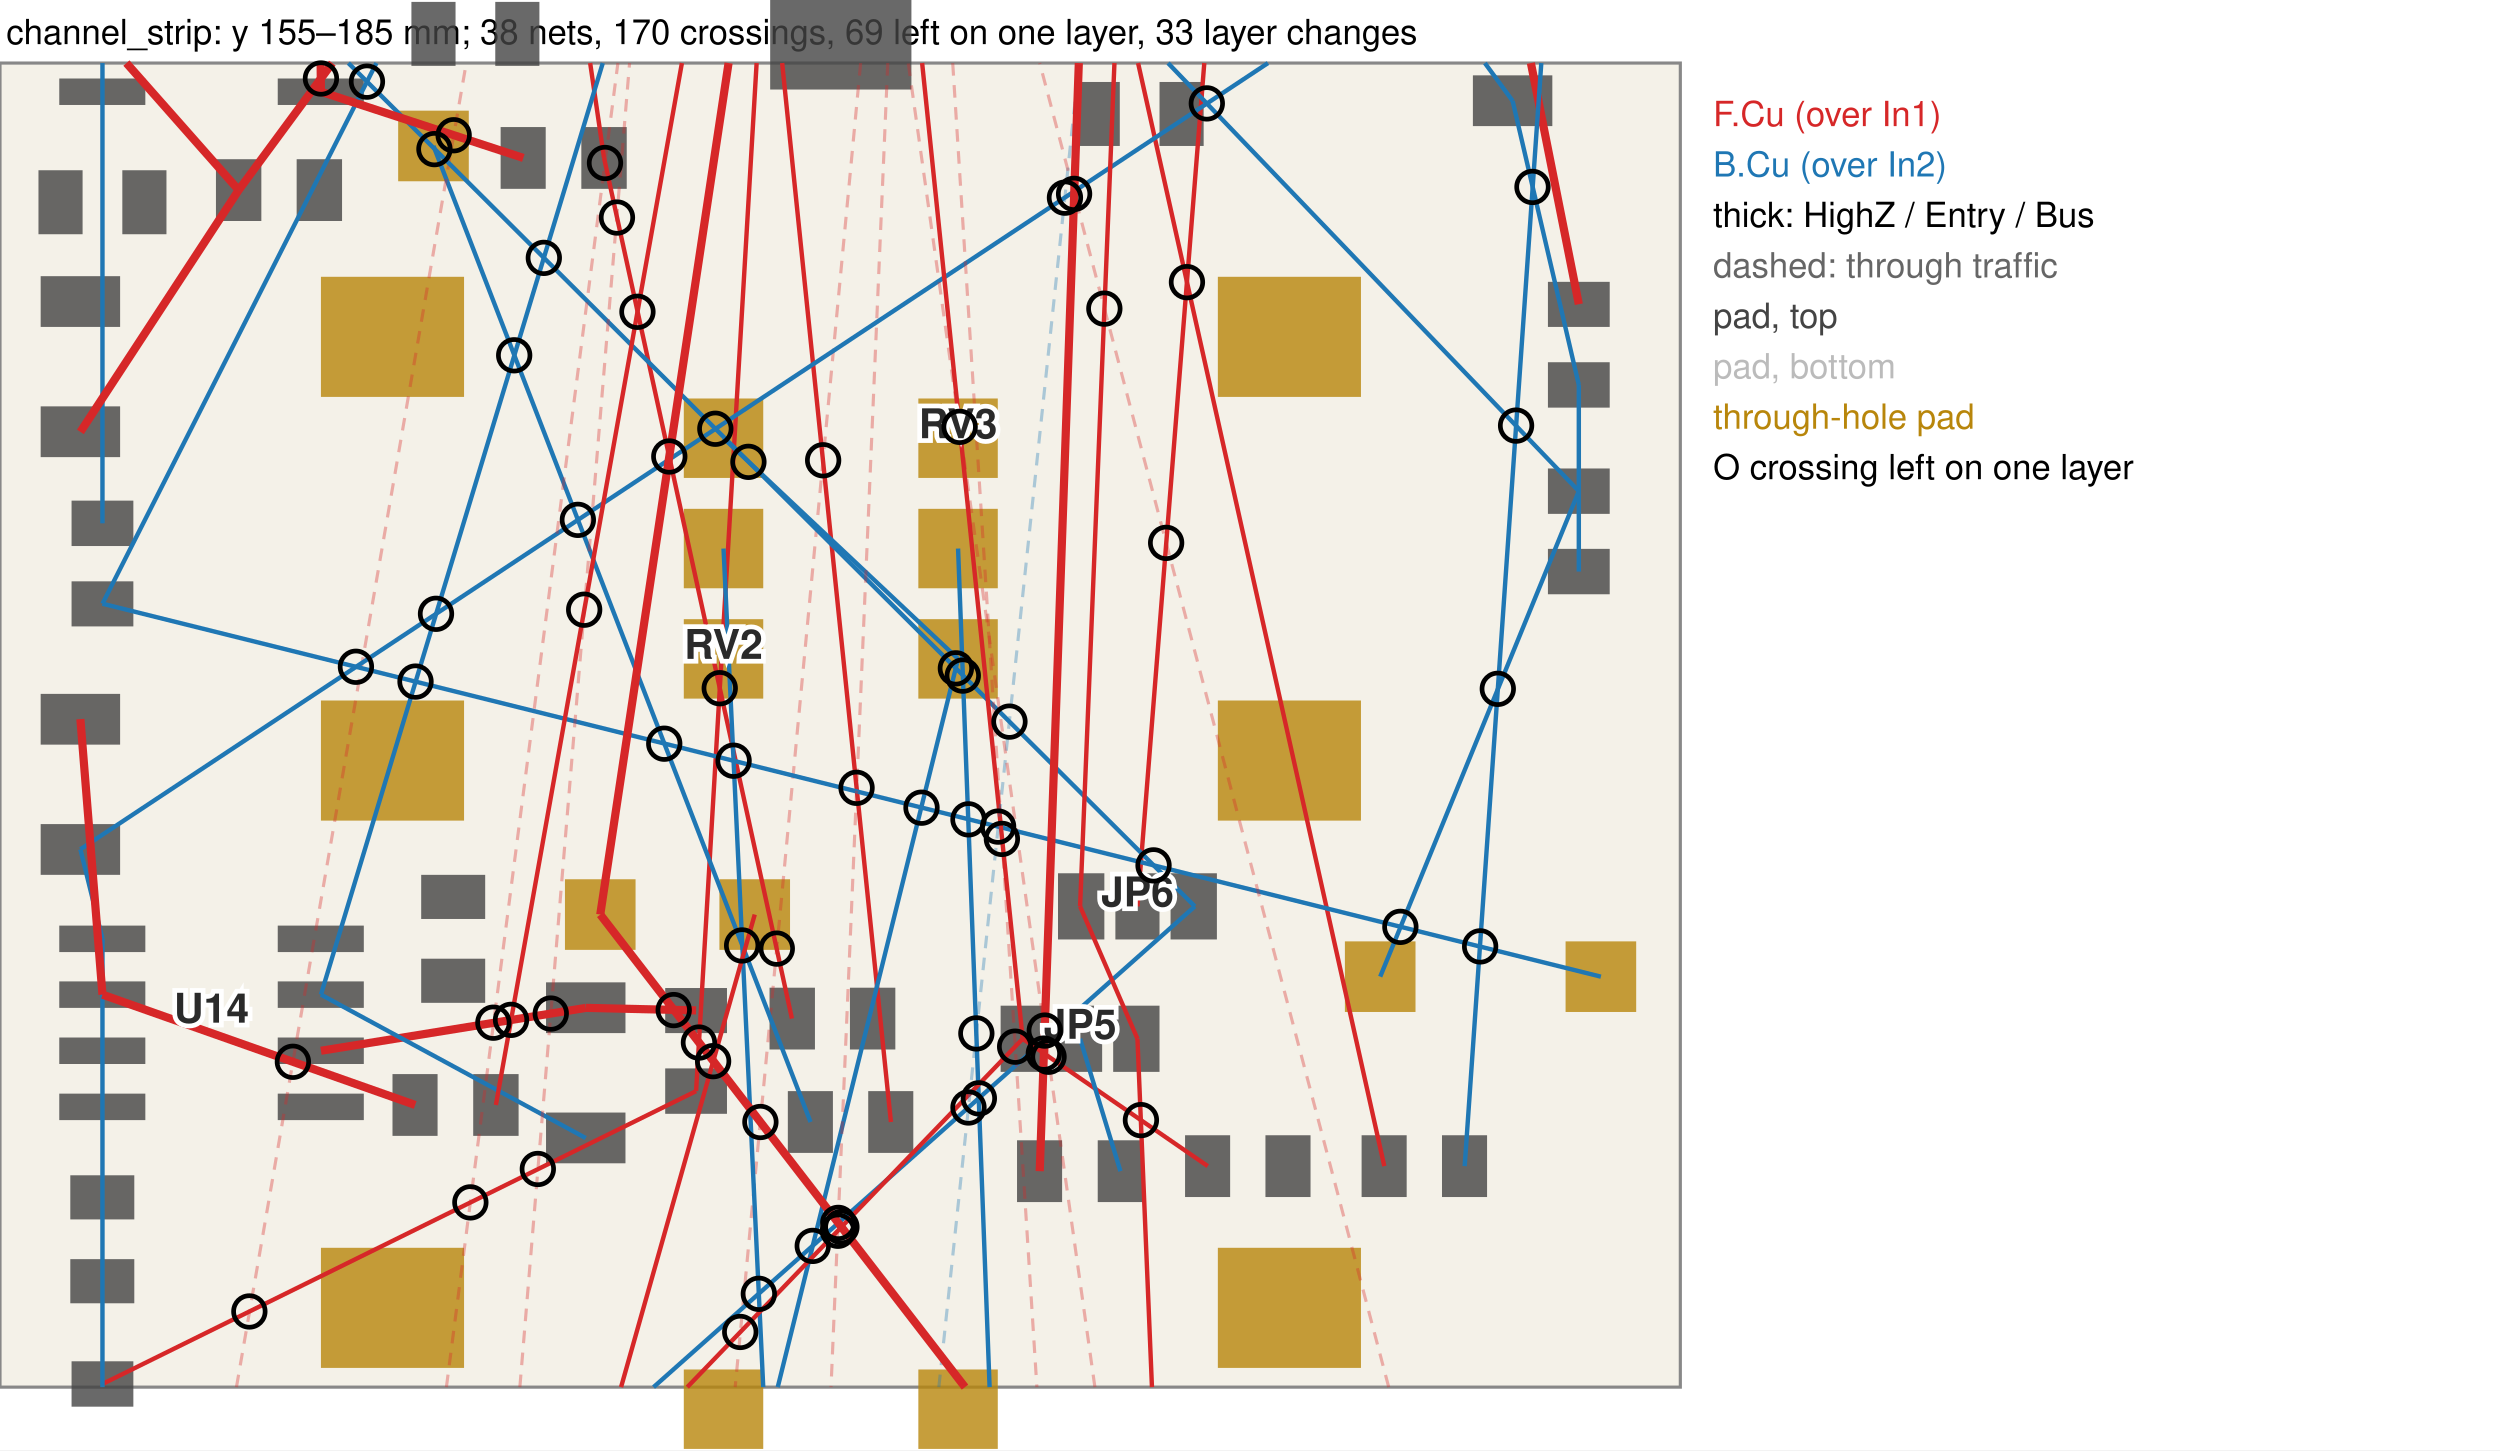
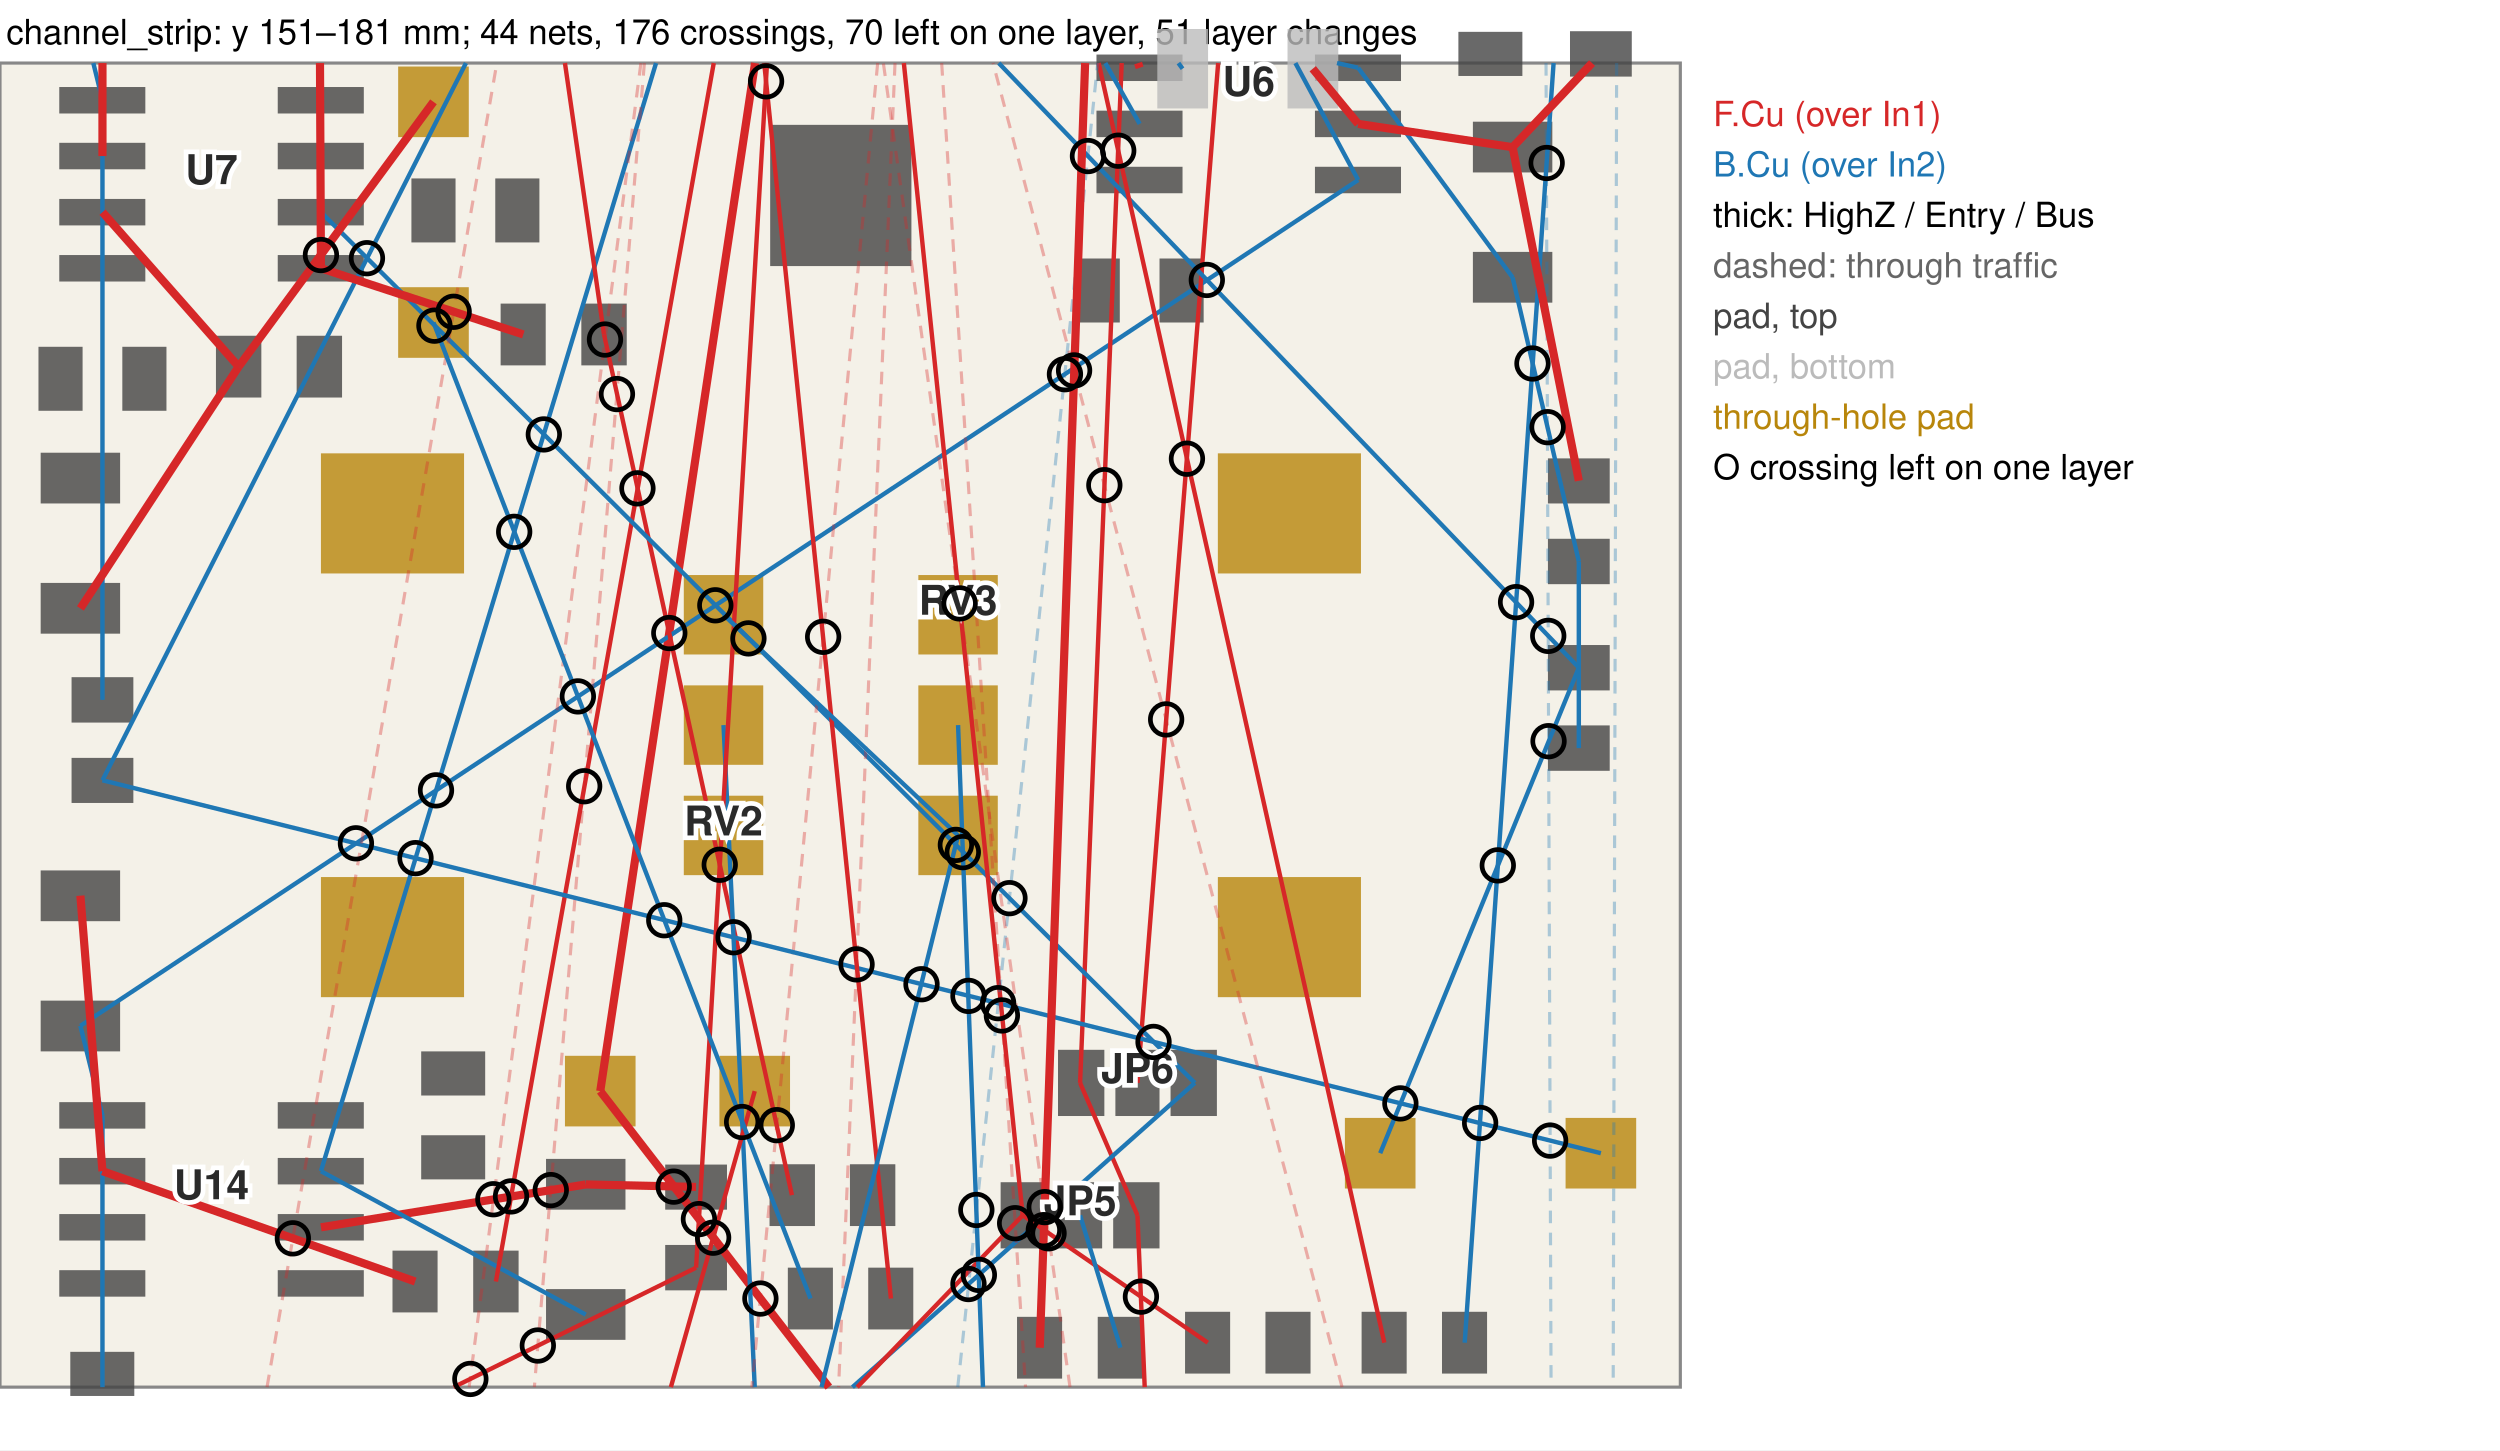
<svg xmlns="http://www.w3.org/2000/svg" width="793" height="460" font-family="Helvetica" font-size="11">
  <rect x="0" y="0" width="793" height="460" fill="white" />
  <rect x="0" y="20" width="533" height="420" fill="#f4f1e8" stroke="#888" />
-   <text x="2" y="14">channel_strip: y 155–185 mm; 38 nets, 170 crossings, 69 left on one layer, 33 layer changes</text>
-   <rect x="211.0" y="338.9" width="19.6" height="14.4" fill="#444" opacity="0.8" />
-   <rect x="211.0" y="313.4" width="19.6" height="14.3" fill="#444" opacity="0.8" />
-   <rect x="275.4" y="346.1" width="14.3" height="19.6" fill="#444" opacity="0.8" />
-   <rect x="249.9" y="346.1" width="14.3" height="19.6" fill="#444" opacity="0.8" />
-   <rect x="386.3" y="395.8" width="45.4" height="38.1" fill="#b8860b" opacity="0.8" />
-   <rect x="291.3" y="434.4" width="25.2" height="25.2" fill="#b8860b" opacity="0.8" />
-   <rect x="244.1" y="313.3" width="14.4" height="19.6" fill="#444" opacity="0.8" />
-   <rect x="269.6" y="313.3" width="14.4" height="19.6" fill="#444" opacity="0.8" />
-   <rect x="491.0" y="114.9" width="19.6" height="14.4" fill="#444" opacity="0.8" />
-   <rect x="491.0" y="89.4" width="19.6" height="14.3" fill="#444" opacity="0.8" />
-   <rect x="101.8" y="222.2" width="45.4" height="38.1" fill="#b8860b" opacity="0.8" />
-   <rect x="101.8" y="87.8" width="45.4" height="38.1" fill="#b8860b" opacity="0.8" />
-   <rect x="216.9" y="196.4" width="25.2" height="25.2" fill="#b8860b" opacity="0.8" />
-   <rect x="216.9" y="161.4" width="25.2" height="25.2" fill="#b8860b" opacity="0.8" />
-   <rect x="216.9" y="126.4" width="25.2" height="25.2" fill="#b8860b" opacity="0.8" />
-   <rect x="18.8" y="293.6" width="27.3" height="8.4" fill="#444" opacity="0.8" />
-   <rect x="18.8" y="311.3" width="27.3" height="8.4" fill="#444" opacity="0.8" />
-   <rect x="18.8" y="329.1" width="27.3" height="8.4" fill="#444" opacity="0.8" />
-   <rect x="18.8" y="346.9" width="27.3" height="8.4" fill="#444" opacity="0.8" />
-   <rect x="88.1" y="346.9" width="27.3" height="8.4" fill="#444" opacity="0.8" />
-   <rect x="88.1" y="329.1" width="27.3" height="8.4" fill="#444" opacity="0.8" />
-   <rect x="88.1" y="311.3" width="27.3" height="8.4" fill="#444" opacity="0.8" />
-   <rect x="88.1" y="293.6" width="27.3" height="8.4" fill="#444" opacity="0.8" />
-   <rect x="386.3" y="87.8" width="45.4" height="38.1" fill="#b8860b" opacity="0.8" />
-   <rect x="386.3" y="222.2" width="45.4" height="38.1" fill="#b8860b" opacity="0.8" />
-   <rect x="291.3" y="126.4" width="25.2" height="25.2" fill="#b8860b" opacity="0.8" />
-   <rect x="291.3" y="161.4" width="25.2" height="25.2" fill="#b8860b" opacity="0.8" />
-   <rect x="291.3" y="196.4" width="25.2" height="25.2" fill="#b8860b" opacity="0.8" />
-   <rect x="22.7" y="431.8" width="19.6" height="14.4" fill="#444" opacity="0.8" />
-   <rect x="426.6" y="298.6" width="22.4" height="22.4" fill="#b8860b" opacity="0.8" />
-   <rect x="496.6" y="298.6" width="22.4" height="22.4" fill="#b8860b" opacity="0.8" />
-   <rect x="348.2" y="361.7" width="14.3" height="19.6" fill="#444" opacity="0.8" />
-   <rect x="322.6" y="361.7" width="14.3" height="19.6" fill="#444" opacity="0.8" />
-   <rect x="101.8" y="395.8" width="45.4" height="38.1" fill="#b8860b" opacity="0.8" />
-   <rect x="216.9" y="434.4" width="25.2" height="25.2" fill="#b8860b" opacity="0.8" />
-   <rect x="184.4" y="40.3" width="14.4" height="19.6" fill="#444" opacity="0.8" />
-   <rect x="158.8" y="40.3" width="14.3" height="19.6" fill="#444" opacity="0.8" />
-   <rect x="244.3" y="-16.4" width="44.8" height="44.8" fill="#444" opacity="0.8" />
-   <rect x="317.4" y="319.0" width="14.7" height="21.0" fill="#444" opacity="0.8" />
-   <rect x="335.6" y="319.0" width="14.0" height="21.0" fill="#444" opacity="0.8" />
-   <rect x="353.1" y="319.0" width="14.7" height="21.0" fill="#444" opacity="0.8" />
-   <rect x="18.8" y="24.9" width="27.3" height="8.4" fill="#444" opacity="0.8" />
-   <rect x="88.1" y="24.9" width="27.3" height="8.4" fill="#444" opacity="0.8" />
-   <rect x="173.2" y="352.9" width="25.2" height="16.1" fill="#444" opacity="0.8" />
-   <rect x="173.2" y="311.6" width="25.2" height="16.1" fill="#444" opacity="0.8" />
-   <rect x="12.2" y="54.0" width="14.0" height="20.3" fill="#444" opacity="0.8" />
-   <rect x="38.8" y="54.0" width="14.0" height="20.3" fill="#444" opacity="0.8" />
-   <rect x="341.2" y="26.0" width="14.0" height="20.3" fill="#444" opacity="0.8" />
-   <rect x="367.8" y="26.0" width="14.0" height="20.3" fill="#444" opacity="0.8" />
-   <rect x="133.6" y="304.1" width="20.3" height="14.0" fill="#444" opacity="0.8" />
-   <rect x="133.6" y="277.5" width="20.3" height="14.0" fill="#444" opacity="0.8" />
-   <rect x="467.2" y="23.9" width="25.2" height="16.1" fill="#444" opacity="0.8" />
-   <rect x="491.0" y="174.1" width="19.6" height="14.4" fill="#444" opacity="0.8" />
-   <rect x="491.0" y="148.6" width="19.6" height="14.4" fill="#444" opacity="0.8" />
-   <rect x="12.9" y="261.4" width="25.2" height="16.1" fill="#444" opacity="0.8" />
-   <rect x="12.9" y="220.1" width="25.2" height="16.1" fill="#444" opacity="0.8" />
-   <rect x="375.9" y="360.1" width="14.3" height="19.6" fill="#444" opacity="0.8" />
-   <rect x="401.4" y="360.1" width="14.3" height="19.6" fill="#444" opacity="0.8" />
-   <rect x="150.1" y="340.7" width="14.4" height="19.6" fill="#444" opacity="0.8" />
-   <rect x="124.5" y="340.7" width="14.3" height="19.6" fill="#444" opacity="0.8" />
-   <rect x="431.9" y="360.1" width="14.3" height="19.6" fill="#444" opacity="0.8" />
-   <rect x="457.4" y="360.1" width="14.3" height="19.6" fill="#444" opacity="0.8" />
-   <rect x="68.5" y="50.5" width="14.4" height="19.6" fill="#444" opacity="0.8" />
-   <rect x="94.1" y="50.5" width="14.4" height="19.6" fill="#444" opacity="0.8" />
-   <rect x="130.5" y="0.6" width="14.0" height="20.3" fill="#444" opacity="0.8" />
-   <rect x="157.1" y="0.6" width="14.0" height="20.3" fill="#444" opacity="0.8" />
-   <rect x="22.3" y="399.4" width="20.3" height="14.0" fill="#444" opacity="0.8" />
-   <rect x="22.3" y="372.8" width="20.3" height="14.0" fill="#444" opacity="0.8" />
-   <rect x="12.9" y="128.9" width="25.2" height="16.1" fill="#444" opacity="0.8" />
-   <rect x="12.9" y="87.6" width="25.2" height="16.1" fill="#444" opacity="0.8" />
-   <rect x="22.7" y="184.4" width="19.6" height="14.3" fill="#444" opacity="0.8" />
-   <rect x="22.7" y="158.8" width="19.6" height="14.4" fill="#444" opacity="0.8" />
-   <rect x="335.6" y="277.0" width="14.7" height="21.0" fill="#444" opacity="0.8" />
-   <rect x="353.8" y="277.0" width="14.0" height="21.0" fill="#444" opacity="0.8" />
-   <rect x="371.3" y="277.0" width="14.7" height="21.0" fill="#444" opacity="0.8" />
-   <rect x="126.3" y="35.1" width="22.4" height="22.4" fill="#b8860b" opacity="0.8" />
-   <rect x="228.2" y="278.9" width="22.4" height="22.4" fill="#b8860b" opacity="0.8" />
-   <rect x="179.2" y="278.9" width="22.4" height="22.4" fill="#b8860b" opacity="0.8" />
-   <line x1="273.0" y1="20.0" x2="233.2" y2="440.0" stroke="#d62728" stroke-width="1" opacity="0.35" stroke-dasharray="4 3" />
-   <line x1="32.5" y1="20.0" x2="32.5" y2="166.0" stroke="#1f77b4" stroke-width="1.4" />
-   <line x1="382.0" y1="20.0" x2="360.8" y2="287.5" stroke="#d62728" stroke-width="1.4" />
-   <line x1="361.0" y1="20.0" x2="439.1" y2="369.9" stroke="#d62728" stroke-width="1.4" />
-   <line x1="485.6" y1="20.0" x2="500.8" y2="96.5" stroke="#d62728" stroke-width="2.6" />
-   <line x1="220.8" y1="346.1" x2="32.5" y2="439.0" stroke="#d62728" stroke-width="1.4" />
-   <line x1="220.8" y1="346.1" x2="240.0" y2="20.0" stroke="#d62728" stroke-width="1.4" />
-   <line x1="220.8" y1="320.5" x2="185.8" y2="319.7" stroke="#d62728" stroke-width="2.6" />
-   <line x1="185.8" y1="319.7" x2="101.8" y2="333.3" stroke="#d62728" stroke-width="2.6" />
-   <line x1="282.6" y1="355.9" x2="248.1" y2="20.0" stroke="#d62728" stroke-width="1.4" />
-   <line x1="257.1" y1="355.9" x2="137.5" y2="46.3" stroke="#1f77b4" stroke-width="1.4" />
-   <line x1="251.2" y1="323.1" x2="191.6" y2="50.1" stroke="#d62728" stroke-width="1.4" />
-   <line x1="191.6" y1="50.1" x2="187.2" y2="20.0" stroke="#d62728" stroke-width="1.4" />
-   <line x1="500.8" y1="122.1" x2="500.8" y2="181.3" stroke="#1f77b4" stroke-width="1.4" />
-   <line x1="500.8" y1="122.1" x2="479.8" y2="32.0" stroke="#1f77b4" stroke-width="1.4" />
-   <line x1="479.8" y1="32.0" x2="471.0" y2="20.0" stroke="#1f77b4" stroke-width="1.4" />
-   <line x1="229.5" y1="174.0" x2="242.1" y2="440.0" stroke="#1f77b4" stroke-width="1.4" />
-   <line x1="229.5" y1="139.0" x2="303.9" y2="209.0" stroke="#1f77b4" stroke-width="1.4" />
-   <line x1="303.9" y1="209.0" x2="246.7" y2="440.0" stroke="#1f77b4" stroke-width="1.4" />
-   <line x1="75.0" y1="440.0" x2="147.9" y2="20.0" stroke="#d62728" stroke-width="1" opacity="0.35" stroke-dasharray="4 3" />
-   <line x1="370.5" y1="20.0" x2="500.8" y2="155.8" stroke="#1f77b4" stroke-width="1.4" />
-   <line x1="500.8" y1="155.8" x2="437.8" y2="309.8" stroke="#1f77b4" stroke-width="1.4" />
-   <line x1="119.4" y1="20.0" x2="32.5" y2="191.5" stroke="#1f77b4" stroke-width="1.4" />
-   <line x1="32.5" y1="191.5" x2="507.8" y2="309.8" stroke="#1f77b4" stroke-width="1.4" />
-   <line x1="32.5" y1="297.8" x2="25.5" y2="269.4" stroke="#1f77b4" stroke-width="1.4" />
-   <line x1="32.5" y1="297.8" x2="32.5" y2="440.0" stroke="#1f77b4" stroke-width="1.4" />
-   <line x1="25.5" y1="269.4" x2="402.2" y2="20.0" stroke="#1f77b4" stroke-width="1.4" />
-   <line x1="32.5" y1="315.5" x2="25.5" y2="228.1" stroke="#d62728" stroke-width="2.6" />
-   <line x1="32.5" y1="315.5" x2="131.7" y2="350.5" stroke="#d62728" stroke-width="2.6" />
-   <line x1="101.8" y1="315.5" x2="185.8" y2="361.0" stroke="#1f77b4" stroke-width="1.4" />
-   <line x1="101.8" y1="315.5" x2="191.2" y2="20.0" stroke="#1f77b4" stroke-width="1.4" />
-   <line x1="303.9" y1="174.0" x2="313.9" y2="440.0" stroke="#1f77b4" stroke-width="1.4" />
-   <line x1="207.3" y1="440.0" x2="379.0" y2="287.5" stroke="#1f77b4" stroke-width="1.4" />
-   <line x1="379.0" y1="287.5" x2="110.5" y2="20.0" stroke="#1f77b4" stroke-width="1.4" />
-   <line x1="218.0" y1="440.0" x2="324.4" y2="329.5" stroke="#d62728" stroke-width="1.4" />
-   <line x1="324.4" y1="329.5" x2="383.1" y2="369.9" stroke="#d62728" stroke-width="1.4" />
-   <line x1="324.4" y1="329.5" x2="292.5" y2="20.0" stroke="#d62728" stroke-width="1.4" />
-   <line x1="297.8" y1="440.0" x2="342.3" y2="20.0" stroke="#1f77b4" stroke-width="1" opacity="0.35" stroke-dasharray="4 3" />
-   <line x1="306.1" y1="440.0" x2="190.4" y2="290.1" stroke="#d62728" stroke-width="2.6" />
-   <line x1="190.4" y1="290.1" x2="231.1" y2="20.0" stroke="#d62728" stroke-width="2.6" />
-   <line x1="355.4" y1="371.5" x2="342.6" y2="329.5" stroke="#1f77b4" stroke-width="1.4" />
-   <line x1="329.8" y1="371.5" x2="342.2" y2="20.0" stroke="#d62728" stroke-width="2.6" />
-   <line x1="281.6" y1="20.0" x2="263.6" y2="440.0" stroke="#d62728" stroke-width="1" opacity="0.35" stroke-dasharray="4 3" />
-   <line x1="216.3" y1="20.0" x2="157.3" y2="350.5" stroke="#d62728" stroke-width="1.4" />
-   <line x1="302.2" y1="20.0" x2="328.9" y2="440.0" stroke="#d62728" stroke-width="1" opacity="0.35" stroke-dasharray="4 3" />
-   <line x1="166.0" y1="50.1" x2="101.8" y2="29.1" stroke="#d62728" stroke-width="2.6" />
-   <line x1="101.8" y1="29.1" x2="101.7" y2="20.0" stroke="#d62728" stroke-width="2.6" />
-   <line x1="360.8" y1="329.5" x2="342.6" y2="287.5" stroke="#d62728" stroke-width="1.4" />
-   <line x1="360.8" y1="329.5" x2="365.4" y2="440.0" stroke="#d62728" stroke-width="1.4" />
-   <line x1="342.6" y1="287.5" x2="353.5" y2="20.0" stroke="#d62728" stroke-width="1.4" />
-   <line x1="40.1" y1="20.0" x2="75.7" y2="60.3" stroke="#d62728" stroke-width="2.6" />
-   <line x1="75.7" y1="60.3" x2="25.5" y2="137.0" stroke="#d62728" stroke-width="2.6" />
-   <line x1="75.7" y1="60.3" x2="105.4" y2="20.0" stroke="#d62728" stroke-width="2.6" />
-   <line x1="164.9" y1="440.0" x2="199.7" y2="20.0" stroke="#d62728" stroke-width="1" opacity="0.35" stroke-dasharray="4 3" />
-   <line x1="197.0" y1="440.0" x2="239.4" y2="290.1" stroke="#d62728" stroke-width="1.4" />
-   <line x1="141.6" y1="440.0" x2="196.0" y2="20.0" stroke="#d62728" stroke-width="1" opacity="0.35" stroke-dasharray="4 3" />
-   <line x1="347.3" y1="440.0" x2="288.1" y2="20.0" stroke="#d62728" stroke-width="1" opacity="0.35" stroke-dasharray="4 3" />
-   <line x1="440.5" y1="440.0" x2="329.8" y2="20.0" stroke="#d62728" stroke-width="1" opacity="0.35" stroke-dasharray="4 3" />
-   <line x1="464.6" y1="369.9" x2="488.9" y2="20.0" stroke="#1f77b4" stroke-width="1.4" />
-   <text x="229.5" y="209.0" font-size="13" font-weight="bold" fill="#2a2a2a" text-anchor="middle" stroke="white" stroke-width="3" paint-order="stroke">RV2</text>
-   <text x="67.1" y="324.4" font-size="13" font-weight="bold" fill="#2a2a2a" text-anchor="middle" stroke="white" stroke-width="3" paint-order="stroke">U14</text>
-   <text x="303.9" y="139.0" font-size="13" font-weight="bold" fill="#2a2a2a" text-anchor="middle" stroke="white" stroke-width="3" paint-order="stroke">RV3</text>
-   <text x="342.6" y="329.5" font-size="13" font-weight="bold" fill="#2a2a2a" text-anchor="middle" stroke="white" stroke-width="3" paint-order="stroke">JP5</text>
-   <text x="360.8" y="287.5" font-size="13" font-weight="bold" fill="#2a2a2a" text-anchor="middle" stroke="white" stroke-width="3" paint-order="stroke">JP6</text>
-   <circle cx="261.1" cy="146.0" r="5" fill="none" stroke="black" stroke-width="1.5" />
-   <circle cx="246.4" cy="300.9" r="5" fill="none" stroke="black" stroke-width="1.5" />
-   <circle cx="234.8" cy="422.5" r="5" fill="none" stroke="black" stroke-width="1.5" />
-   <circle cx="241.2" cy="355.9" r="5" fill="none" stroke="black" stroke-width="1.5" />
-   <circle cx="376.5" cy="89.5" r="5" fill="none" stroke="black" stroke-width="1.5" />
-   <circle cx="369.9" cy="172.2" r="5" fill="none" stroke="black" stroke-width="1.5" />
-   <circle cx="79.1" cy="416.0" r="5" fill="none" stroke="black" stroke-width="1.5" />
-   <circle cx="170.6" cy="370.8" r="5" fill="none" stroke="black" stroke-width="1.5" />
-   <circle cx="149.2" cy="381.4" r="5" fill="none" stroke="black" stroke-width="1.5" />
-   <circle cx="228.3" cy="218.3" r="5" fill="none" stroke="black" stroke-width="1.5" />
-   <circle cx="221.7" cy="330.7" r="5" fill="none" stroke="black" stroke-width="1.5" />
-   <circle cx="213.7" cy="320.4" r="5" fill="none" stroke="black" stroke-width="1.5" />
-   <circle cx="162.1" cy="323.5" r="5" fill="none" stroke="black" stroke-width="1.5" />
-   <circle cx="174.7" cy="321.5" r="5" fill="none" stroke="black" stroke-width="1.5" />
-   <circle cx="156.5" cy="324.4" r="5" fill="none" stroke="black" stroke-width="1.5" />
-   <circle cx="271.7" cy="249.9" r="5" fill="none" stroke="black" stroke-width="1.5" />
-   <circle cx="235.4" cy="299.9" r="5" fill="none" stroke="black" stroke-width="1.5" />
-   <circle cx="210.7" cy="235.9" r="5" fill="none" stroke="black" stroke-width="1.5" />
-   <circle cx="183.3" cy="164.9" r="5" fill="none" stroke="black" stroke-width="1.5" />
-   <circle cx="163.1" cy="112.7" r="5" fill="none" stroke="black" stroke-width="1.5" />
-   <circle cx="137.8" cy="47.3" r="5" fill="none" stroke="black" stroke-width="1.5" />
-   <circle cx="212.3" cy="144.8" r="5" fill="none" stroke="black" stroke-width="1.5" />
-   <circle cx="202.2" cy="98.9" r="5" fill="none" stroke="black" stroke-width="1.5" />
-   <circle cx="195.7" cy="69.0" r="5" fill="none" stroke="black" stroke-width="1.5" />
-   <circle cx="191.9" cy="51.7" r="5" fill="none" stroke="black" stroke-width="1.5" />
-   <circle cx="486.1" cy="59.3" r="5" fill="none" stroke="black" stroke-width="1.5" />
-   <circle cx="232.7" cy="241.3" r="5" fill="none" stroke="black" stroke-width="1.5" />
-   <circle cx="240.7" cy="410.4" r="5" fill="none" stroke="black" stroke-width="1.5" />
-   <circle cx="237.4" cy="146.5" r="5" fill="none" stroke="black" stroke-width="1.5" />
-   <circle cx="292.3" cy="256.2" r="5" fill="none" stroke="black" stroke-width="1.5" />
-   <circle cx="257.8" cy="395.2" r="5" fill="none" stroke="black" stroke-width="1.5" />
-   <circle cx="303.2" cy="212.0" r="5" fill="none" stroke="black" stroke-width="1.5" />
-   <circle cx="92.9" cy="336.8" r="5" fill="none" stroke="black" stroke-width="1.5" />
-   <circle cx="143.9" cy="42.9" r="5" fill="none" stroke="black" stroke-width="1.5" />
-   <circle cx="382.8" cy="32.8" r="5" fill="none" stroke="black" stroke-width="1.5" />
-   <circle cx="480.9" cy="135.0" r="5" fill="none" stroke="black" stroke-width="1.5" />
-   <circle cx="444.2" cy="294.0" r="5" fill="none" stroke="black" stroke-width="1.5" />
-   <circle cx="475.1" cy="218.5" r="5" fill="none" stroke="black" stroke-width="1.5" />
-   <circle cx="116.4" cy="25.9" r="5" fill="none" stroke="black" stroke-width="1.5" />
-   <circle cx="112.9" cy="211.5" r="5" fill="none" stroke="black" stroke-width="1.5" />
-   <circle cx="131.8" cy="216.2" r="5" fill="none" stroke="black" stroke-width="1.5" />
-   <circle cx="307.2" cy="259.9" r="5" fill="none" stroke="black" stroke-width="1.5" />
-   <circle cx="365.9" cy="274.5" r="5" fill="none" stroke="black" stroke-width="1.5" />
-   <circle cx="316.6" cy="262.2" r="5" fill="none" stroke="black" stroke-width="1.5" />
-   <circle cx="469.5" cy="300.2" r="5" fill="none" stroke="black" stroke-width="1.5" />
-   <circle cx="138.3" cy="194.7" r="5" fill="none" stroke="black" stroke-width="1.5" />
-   <circle cx="226.9" cy="136.0" r="5" fill="none" stroke="black" stroke-width="1.5" />
-   <circle cx="337.8" cy="62.7" r="5" fill="none" stroke="black" stroke-width="1.5" />
-   <circle cx="172.5" cy="81.8" r="5" fill="none" stroke="black" stroke-width="1.5" />
-   <circle cx="310.5" cy="348.4" r="5" fill="none" stroke="black" stroke-width="1.5" />
-   <circle cx="305.4" cy="214.3" r="5" fill="none" stroke="black" stroke-width="1.5" />
-   <circle cx="309.7" cy="327.8" r="5" fill="none" stroke="black" stroke-width="1.5" />
-   <circle cx="307.2" cy="351.3" r="5" fill="none" stroke="black" stroke-width="1.5" />
-   <circle cx="320.2" cy="228.9" r="5" fill="none" stroke="black" stroke-width="1.5" />
-   <circle cx="266.9" cy="389.2" r="5" fill="none" stroke="black" stroke-width="1.5" />
-   <circle cx="265.8" cy="390.4" r="5" fill="none" stroke="black" stroke-width="1.5" />
-   <circle cx="322.0" cy="332.0" r="5" fill="none" stroke="black" stroke-width="1.5" />
-   <circle cx="331.1" cy="334.2" r="5" fill="none" stroke="black" stroke-width="1.5" />
-   <circle cx="361.9" cy="355.3" r="5" fill="none" stroke="black" stroke-width="1.5" />
-   <circle cx="332.6" cy="335.2" r="5" fill="none" stroke="black" stroke-width="1.5" />
-   <circle cx="317.8" cy="266.1" r="5" fill="none" stroke="black" stroke-width="1.5" />
-   <circle cx="304.4" cy="135.4" r="5" fill="none" stroke="black" stroke-width="1.5" />
-   <circle cx="265.9" cy="387.9" r="5" fill="none" stroke="black" stroke-width="1.5" />
-   <circle cx="226.2" cy="336.6" r="5" fill="none" stroke="black" stroke-width="1.5" />
-   <circle cx="331.4" cy="326.9" r="5" fill="none" stroke="black" stroke-width="1.5" />
-   <circle cx="340.7" cy="61.5" r="5" fill="none" stroke="black" stroke-width="1.5" />
-   <circle cx="185.3" cy="193.4" r="5" fill="none" stroke="black" stroke-width="1.5" />
-   <circle cx="101.8" cy="24.9" r="5" fill="none" stroke="black" stroke-width="1.5" />
-   <circle cx="350.3" cy="97.9" r="5" fill="none" stroke="black" stroke-width="1.5" />
+   <text x="2" y="14">channel_strip: y 151–181 mm; 44 nets, 176 crossings, 70 left on one layer, 51 layer changes</text>
+   <rect x="18.8" y="349.6" width="27.3" height="8.4" fill="#444" opacity="0.8" />
+   <rect x="18.8" y="367.3" width="27.3" height="8.4" fill="#444" opacity="0.8" />
+   <rect x="18.8" y="385.1" width="27.3" height="8.4" fill="#444" opacity="0.8" />
+   <rect x="18.8" y="402.9" width="27.3" height="8.4" fill="#444" opacity="0.8" />
+   <rect x="88.1" y="402.9" width="27.3" height="8.4" fill="#444" opacity="0.8" />
+   <rect x="88.1" y="385.1" width="27.3" height="8.4" fill="#444" opacity="0.8" />
+   <rect x="88.1" y="367.3" width="27.3" height="8.4" fill="#444" opacity="0.8" />
+   <rect x="88.1" y="349.6" width="27.3" height="8.4" fill="#444" opacity="0.8" />
+   <rect x="150.1" y="396.7" width="14.4" height="19.6" fill="#444" opacity="0.8" />
+   <rect x="124.5" y="396.7" width="14.3" height="19.6" fill="#444" opacity="0.8" />
+   <rect x="244.1" y="369.3" width="14.4" height="19.6" fill="#444" opacity="0.8" />
+   <rect x="269.6" y="369.3" width="14.4" height="19.6" fill="#444" opacity="0.8" />
+   <rect x="335.6" y="333.0" width="14.7" height="21.0" fill="#444" opacity="0.8" />
+   <rect x="353.8" y="333.0" width="14.0" height="21.0" fill="#444" opacity="0.8" />
+   <rect x="371.3" y="333.0" width="14.7" height="21.0" fill="#444" opacity="0.8" />
+   <rect x="22.7" y="240.4" width="19.6" height="14.3" fill="#444" opacity="0.8" />
+   <rect x="22.7" y="214.8" width="19.6" height="14.4" fill="#444" opacity="0.8" />
+   <rect x="173.2" y="408.9" width="25.2" height="16.1" fill="#444" opacity="0.8" />
+   <rect x="173.2" y="367.6" width="25.2" height="16.1" fill="#444" opacity="0.8" />
+   <rect x="12.9" y="184.9" width="25.2" height="16.1" fill="#444" opacity="0.8" />
+   <rect x="12.9" y="143.6" width="25.2" height="16.1" fill="#444" opacity="0.8" />
+   <rect x="101.8" y="278.2" width="45.4" height="38.1" fill="#b8860b" opacity="0.8" />
+   <rect x="101.8" y="143.8" width="45.4" height="38.1" fill="#b8860b" opacity="0.8" />
+   <rect x="216.9" y="252.4" width="25.2" height="25.2" fill="#b8860b" opacity="0.8" />
+   <rect x="216.9" y="217.4" width="25.2" height="25.2" fill="#b8860b" opacity="0.8" />
+   <rect x="216.9" y="182.4" width="25.2" height="25.2" fill="#b8860b" opacity="0.8" />
+   <rect x="431.9" y="416.1" width="14.3" height="19.6" fill="#444" opacity="0.8" />
+   <rect x="457.4" y="416.1" width="14.3" height="19.6" fill="#444" opacity="0.8" />
+   <rect x="130.5" y="56.6" width="14.0" height="20.3" fill="#444" opacity="0.8" />
+   <rect x="157.1" y="56.6" width="14.0" height="20.3" fill="#444" opacity="0.8" />
+   <rect x="184.4" y="96.3" width="14.4" height="19.6" fill="#444" opacity="0.8" />
+   <rect x="158.8" y="96.3" width="14.3" height="19.6" fill="#444" opacity="0.8" />
+   <rect x="426.6" y="354.6" width="22.4" height="22.4" fill="#b8860b" opacity="0.8" />
+   <rect x="496.6" y="354.6" width="22.4" height="22.4" fill="#b8860b" opacity="0.8" />
+   <rect x="491.0" y="230.1" width="19.6" height="14.4" fill="#444" opacity="0.8" />
+   <rect x="491.0" y="204.6" width="19.6" height="14.4" fill="#444" opacity="0.8" />
+   <rect x="317.4" y="375.0" width="14.7" height="21.0" fill="#444" opacity="0.8" />
+   <rect x="335.6" y="375.0" width="14.0" height="21.0" fill="#444" opacity="0.8" />
+   <rect x="353.1" y="375.0" width="14.7" height="21.0" fill="#444" opacity="0.8" />
+   <rect x="18.8" y="27.6" width="27.3" height="8.4" fill="#444" opacity="0.8" />
+   <rect x="18.8" y="45.3" width="27.3" height="8.4" fill="#444" opacity="0.8" />
+   <rect x="18.8" y="63.1" width="27.3" height="8.4" fill="#444" opacity="0.8" />
+   <rect x="18.8" y="80.9" width="27.3" height="8.4" fill="#444" opacity="0.8" />
+   <rect x="88.1" y="80.9" width="27.3" height="8.4" fill="#444" opacity="0.8" />
+   <rect x="88.1" y="63.1" width="27.3" height="8.4" fill="#444" opacity="0.8" />
+   <rect x="88.1" y="45.3" width="27.3" height="8.4" fill="#444" opacity="0.8" />
+   <rect x="88.1" y="27.6" width="27.3" height="8.4" fill="#444" opacity="0.8" />
+   <rect x="12.9" y="317.4" width="25.2" height="16.1" fill="#444" opacity="0.8" />
+   <rect x="12.9" y="276.1" width="25.2" height="16.1" fill="#444" opacity="0.8" />
+   <rect x="498.0" y="9.9" width="19.6" height="14.4" fill="#444" opacity="0.8" />
+   <rect x="341.2" y="82.0" width="14.0" height="20.3" fill="#444" opacity="0.8" />
+   <rect x="367.8" y="82.0" width="14.0" height="20.3" fill="#444" opacity="0.8" />
+   <rect x="375.9" y="416.1" width="14.3" height="19.6" fill="#444" opacity="0.8" />
+   <rect x="401.4" y="416.1" width="14.3" height="19.6" fill="#444" opacity="0.8" />
+   <rect x="12.2" y="110.0" width="14.0" height="20.3" fill="#444" opacity="0.8" />
+   <rect x="38.8" y="110.0" width="14.0" height="20.3" fill="#444" opacity="0.8" />
+   <rect x="275.4" y="402.1" width="14.3" height="19.6" fill="#444" opacity="0.8" />
+   <rect x="249.9" y="402.1" width="14.3" height="19.6" fill="#444" opacity="0.8" />
+   <rect x="462.6" y="10.1" width="20.3" height="14.0" fill="#444" opacity="0.8" />
+   <rect x="348.2" y="417.7" width="14.3" height="19.6" fill="#444" opacity="0.8" />
+   <rect x="322.6" y="417.7" width="14.3" height="19.6" fill="#444" opacity="0.8" />
+   <rect x="68.5" y="106.5" width="14.4" height="19.6" fill="#444" opacity="0.8" />
+   <rect x="94.1" y="106.5" width="14.4" height="19.6" fill="#444" opacity="0.8" />
+   <rect x="386.3" y="143.8" width="45.4" height="38.1" fill="#b8860b" opacity="0.8" />
+   <rect x="386.3" y="278.2" width="45.4" height="38.1" fill="#b8860b" opacity="0.8" />
+   <rect x="291.3" y="182.4" width="25.2" height="25.2" fill="#b8860b" opacity="0.8" />
+   <rect x="291.3" y="217.4" width="25.2" height="25.2" fill="#b8860b" opacity="0.8" />
+   <rect x="291.3" y="252.4" width="25.2" height="25.2" fill="#b8860b" opacity="0.8" />
+   <rect x="22.3" y="428.8" width="20.3" height="14.0" fill="#444" opacity="0.8" />
+   <rect x="467.2" y="79.9" width="25.2" height="16.1" fill="#444" opacity="0.8" />
+   <rect x="467.2" y="38.6" width="25.2" height="16.1" fill="#444" opacity="0.8" />
+   <rect x="244.3" y="39.6" width="44.8" height="44.8" fill="#444" opacity="0.8" />
+   <rect x="211.0" y="394.9" width="19.6" height="14.4" fill="#444" opacity="0.8" />
+   <rect x="211.0" y="369.4" width="19.6" height="14.3" fill="#444" opacity="0.8" />
+   <rect x="347.8" y="17.3" width="27.3" height="8.4" fill="#444" opacity="0.8" />
+   <rect x="347.8" y="35.1" width="27.3" height="8.4" fill="#444" opacity="0.8" />
+   <rect x="347.8" y="52.9" width="27.3" height="8.4" fill="#444" opacity="0.8" />
+   <rect x="417.1" y="52.9" width="27.3" height="8.4" fill="#444" opacity="0.8" />
+   <rect x="417.1" y="35.1" width="27.3" height="8.4" fill="#444" opacity="0.8" />
+   <rect x="417.1" y="17.3" width="27.3" height="8.4" fill="#444" opacity="0.8" />
+   <rect x="133.6" y="360.1" width="20.3" height="14.0" fill="#444" opacity="0.8" />
+   <rect x="133.6" y="333.5" width="20.3" height="14.0" fill="#444" opacity="0.8" />
+   <rect x="491.0" y="170.9" width="19.6" height="14.4" fill="#444" opacity="0.8" />
+   <rect x="491.0" y="145.4" width="19.6" height="14.3" fill="#444" opacity="0.8" />
+   <rect x="367.1" y="9.2" width="16.1" height="25.2" fill="#bbb" opacity="0.8" />
+   <rect x="408.4" y="9.2" width="16.1" height="25.2" fill="#bbb" opacity="0.8" />
+   <rect x="228.2" y="334.9" width="22.4" height="22.4" fill="#b8860b" opacity="0.8" />
+   <rect x="179.2" y="334.9" width="22.4" height="22.4" fill="#b8860b" opacity="0.8" />
+   <rect x="126.3" y="91.1" width="22.4" height="22.4" fill="#b8860b" opacity="0.8" />
+   <rect x="126.3" y="21.1" width="22.4" height="22.4" fill="#b8860b" opacity="0.8" />
+   <line x1="262.9" y1="440.0" x2="190.4" y2="346.1" stroke="#d62728" stroke-width="2.6" />
+   <line x1="190.4" y1="346.1" x2="239.5" y2="20.0" stroke="#d62728" stroke-width="2.6" />
+   <line x1="32.5" y1="353.8" x2="25.5" y2="325.4" stroke="#1f77b4" stroke-width="1.4" />
+   <line x1="32.5" y1="353.8" x2="32.5" y2="440.0" stroke="#1f77b4" stroke-width="1.4" />
+   <line x1="25.5" y1="325.4" x2="430.8" y2="57.1" stroke="#1f77b4" stroke-width="1.4" />
+   <line x1="430.8" y1="57.1" x2="410.9" y2="20.0" stroke="#1f77b4" stroke-width="1.4" />
+   <line x1="32.5" y1="371.5" x2="25.5" y2="284.1" stroke="#d62728" stroke-width="2.6" />
+   <line x1="32.5" y1="371.5" x2="131.7" y2="406.5" stroke="#d62728" stroke-width="2.6" />
+   <line x1="101.8" y1="389.3" x2="185.8" y2="375.7" stroke="#d62728" stroke-width="2.6" />
+   <line x1="185.8" y1="375.7" x2="220.8" y2="376.5" stroke="#d62728" stroke-width="2.6" />
+   <line x1="101.8" y1="371.5" x2="185.8" y2="417.0" stroke="#1f77b4" stroke-width="1.4" />
+   <line x1="101.8" y1="371.5" x2="208.1" y2="20.0" stroke="#1f77b4" stroke-width="1.4" />
+   <line x1="490.4" y1="20.0" x2="492.0" y2="440.0" stroke="#1f77b4" stroke-width="1" opacity="0.35" stroke-dasharray="4 3" />
+   <line x1="157.3" y1="406.5" x2="226.4" y2="20.0" stroke="#d62728" stroke-width="1.4" />
+   <line x1="251.2" y1="379.1" x2="191.6" y2="106.1" stroke="#d62728" stroke-width="1.4" />
+   <line x1="191.6" y1="106.1" x2="179.2" y2="20.0" stroke="#d62728" stroke-width="1.4" />
+   <line x1="239.4" y1="440.0" x2="229.5" y2="230.0" stroke="#1f77b4" stroke-width="1.4" />
+   <line x1="342.6" y1="343.5" x2="360.8" y2="385.5" stroke="#d62728" stroke-width="1.4" />
+   <line x1="360.8" y1="385.5" x2="363.1" y2="440.0" stroke="#d62728" stroke-width="1.4" />
+   <line x1="342.6" y1="343.5" x2="355.8" y2="20.0" stroke="#d62728" stroke-width="1.4" />
+   <line x1="360.8" y1="343.5" x2="386.4" y2="20.0" stroke="#d62728" stroke-width="1.4" />
+   <line x1="379.0" y1="343.5" x2="101.8" y2="67.3" stroke="#1f77b4" stroke-width="1.4" />
+   <line x1="101.8" y1="67.3" x2="101.8" y2="49.5" stroke="#1f77b4" stroke-width="1.4" />
+   <line x1="379.0" y1="343.5" x2="270.4" y2="440.0" stroke="#1f77b4" stroke-width="1.4" />
+   <line x1="203.3" y1="20.0" x2="148.8" y2="440.0" stroke="#d62728" stroke-width="1" opacity="0.35" stroke-dasharray="4 3" />
+   <line x1="204.4" y1="20.0" x2="169.5" y2="440.0" stroke="#d62728" stroke-width="1" opacity="0.35" stroke-dasharray="4 3" />
+   <line x1="350.6" y1="20.0" x2="361.5" y2="39.3" stroke="#1f77b4" stroke-width="1.4" />
+   <line x1="278.4" y1="20.0" x2="238.5" y2="440.0" stroke="#d62728" stroke-width="1" opacity="0.35" stroke-dasharray="4 3" />
+   <line x1="32.5" y1="247.5" x2="147.8" y2="20.0" stroke="#1f77b4" stroke-width="1.4" />
+   <line x1="32.5" y1="247.5" x2="507.8" y2="365.8" stroke="#1f77b4" stroke-width="1.4" />
+   <line x1="32.5" y1="222.0" x2="32.5" y2="31.8" stroke="#1f77b4" stroke-width="1.4" />
+   <line x1="32.5" y1="31.8" x2="29.6" y2="20.0" stroke="#1f77b4" stroke-width="1.4" />
+   <line x1="361.0" y1="20.0" x2="361.5" y2="21.5" stroke="#d62728" stroke-width="2.6" />
+   <line x1="283.9" y1="20.0" x2="266.0" y2="440.0" stroke="#d62728" stroke-width="1" opacity="0.35" stroke-dasharray="4 3" />
+   <line x1="298.7" y1="20.0" x2="325.3" y2="440.0" stroke="#d62728" stroke-width="1" opacity="0.35" stroke-dasharray="4 3" />
+   <line x1="243.3" y1="20.0" x2="220.8" y2="402.1" stroke="#d62728" stroke-width="1.4" />
+   <line x1="220.8" y1="402.1" x2="143.9" y2="440.0" stroke="#d62728" stroke-width="1.4" />
+   <line x1="25.5" y1="193.0" x2="75.7" y2="116.3" stroke="#d62728" stroke-width="2.6" />
+   <line x1="75.7" y1="116.3" x2="32.5" y2="67.3" stroke="#d62728" stroke-width="2.6" />
+   <line x1="75.7" y1="116.3" x2="137.5" y2="32.3" stroke="#d62728" stroke-width="2.6" />
+   <line x1="373.8" y1="20.0" x2="375.1" y2="21.8" stroke="#1f77b4" stroke-width="1.4" />
+   <line x1="316.8" y1="20.0" x2="500.8" y2="211.8" stroke="#1f77b4" stroke-width="1.4" />
+   <line x1="500.8" y1="211.8" x2="437.8" y2="365.8" stroke="#1f77b4" stroke-width="1.4" />
+   <line x1="242.4" y1="20.0" x2="282.6" y2="411.9" stroke="#d62728" stroke-width="1.4" />
+   <line x1="229.5" y1="195.0" x2="303.9" y2="265.0" stroke="#1f77b4" stroke-width="1.4" />
+   <line x1="303.9" y1="265.0" x2="260.6" y2="440.0" stroke="#1f77b4" stroke-width="1.4" />
+   <line x1="439.1" y1="425.9" x2="348.5" y2="20.0" stroke="#d62728" stroke-width="1.4" />
+   <line x1="464.6" y1="425.9" x2="492.8" y2="20.0" stroke="#1f77b4" stroke-width="1.4" />
+   <line x1="166.0" y1="106.1" x2="101.8" y2="85.1" stroke="#d62728" stroke-width="2.6" />
+   <line x1="101.8" y1="85.1" x2="101.5" y2="20.0" stroke="#d62728" stroke-width="2.6" />
+   <line x1="500.8" y1="237.3" x2="500.8" y2="178.1" stroke="#1f77b4" stroke-width="1.4" />
+   <line x1="500.8" y1="178.1" x2="479.8" y2="88.0" stroke="#1f77b4" stroke-width="1.4" />
+   <line x1="479.8" y1="88.0" x2="430.8" y2="21.5" stroke="#1f77b4" stroke-width="1.4" />
+   <line x1="430.8" y1="21.5" x2="424.1" y2="20.0" stroke="#1f77b4" stroke-width="1.4" />
+   <line x1="324.4" y1="385.5" x2="383.1" y2="425.9" stroke="#d62728" stroke-width="1.4" />
+   <line x1="324.4" y1="385.5" x2="271.9" y2="440.0" stroke="#d62728" stroke-width="1.4" />
+   <line x1="324.4" y1="385.5" x2="286.7" y2="20.0" stroke="#d62728" stroke-width="1.4" />
+   <line x1="342.6" y1="385.5" x2="355.4" y2="427.5" stroke="#1f77b4" stroke-width="1.4" />
+   <line x1="32.5" y1="49.5" x2="32.5" y2="20.0" stroke="#d62728" stroke-width="2.6" />
+   <line x1="212.8" y1="440.0" x2="239.4" y2="346.1" stroke="#d62728" stroke-width="1.4" />
+   <line x1="505.0" y1="20.0" x2="479.8" y2="46.7" stroke="#d62728" stroke-width="2.6" />
+   <line x1="479.8" y1="46.7" x2="430.8" y2="39.3" stroke="#d62728" stroke-width="2.6" />
+   <line x1="430.8" y1="39.3" x2="416.4" y2="21.8" stroke="#d62728" stroke-width="2.6" />
+   <line x1="479.8" y1="46.7" x2="500.8" y2="152.5" stroke="#d62728" stroke-width="2.6" />
+   <line x1="303.8" y1="440.0" x2="348.2" y2="20.0" stroke="#1f77b4" stroke-width="1" opacity="0.35" stroke-dasharray="4 3" />
+   <line x1="84.7" y1="440.0" x2="157.6" y2="20.0" stroke="#d62728" stroke-width="1" opacity="0.35" stroke-dasharray="4 3" />
+   <line x1="311.8" y1="440.0" x2="303.9" y2="230.0" stroke="#1f77b4" stroke-width="1.4" />
+   <line x1="339.4" y1="440.0" x2="280.2" y2="20.0" stroke="#d62728" stroke-width="1" opacity="0.35" stroke-dasharray="4 3" />
+   <line x1="257.1" y1="411.9" x2="137.5" y2="102.3" stroke="#1f77b4" stroke-width="1.4" />
+   <line x1="329.8" y1="427.5" x2="344.2" y2="20.0" stroke="#d62728" stroke-width="2.6" />
+   <line x1="425.7" y1="440.0" x2="315.0" y2="20.0" stroke="#d62728" stroke-width="1" opacity="0.35" stroke-dasharray="4 3" />
+   <line x1="512.8" y1="20.0" x2="511.7" y2="440.0" stroke="#1f77b4" stroke-width="1" opacity="0.35" stroke-dasharray="4 3" />
+   <text x="67.1" y="380.4" font-size="13" font-weight="bold" fill="#2a2a2a" text-anchor="middle" stroke="white" stroke-width="3" paint-order="stroke">U14</text>
+   <text x="360.8" y="343.5" font-size="13" font-weight="bold" fill="#2a2a2a" text-anchor="middle" stroke="white" stroke-width="3" paint-order="stroke">JP6</text>
+   <text x="229.5" y="265.0" font-size="13" font-weight="bold" fill="#2a2a2a" text-anchor="middle" stroke="white" stroke-width="3" paint-order="stroke">RV2</text>
+   <text x="342.6" y="385.5" font-size="13" font-weight="bold" fill="#2a2a2a" text-anchor="middle" stroke="white" stroke-width="3" paint-order="stroke">JP5</text>
+   <text x="67.1" y="58.4" font-size="13" font-weight="bold" fill="#2a2a2a" text-anchor="middle" stroke="white" stroke-width="3" paint-order="stroke">U7</text>
+   <text x="303.9" y="195.0" font-size="13" font-weight="bold" fill="#2a2a2a" text-anchor="middle" stroke="white" stroke-width="3" paint-order="stroke">RV3</text>
+   <text x="396.1" y="30.4" font-size="13" font-weight="bold" fill="#2a2a2a" text-anchor="middle" stroke="white" stroke-width="3" paint-order="stroke">U6</text>
+   <circle cx="213.7" cy="376.4" r="5" fill="none" stroke="black" stroke-width="1.5" />
+   <circle cx="241.2" cy="411.9" r="5" fill="none" stroke="black" stroke-width="1.5" />
+   <circle cx="221.7" cy="386.7" r="5" fill="none" stroke="black" stroke-width="1.5" />
+   <circle cx="226.2" cy="392.6" r="5" fill="none" stroke="black" stroke-width="1.5" />
+   <circle cx="212.3" cy="200.8" r="5" fill="none" stroke="black" stroke-width="1.5" />
+   <circle cx="138.3" cy="250.7" r="5" fill="none" stroke="black" stroke-width="1.5" />
+   <circle cx="226.9" cy="192.0" r="5" fill="none" stroke="black" stroke-width="1.5" />
+   <circle cx="112.9" cy="267.5" r="5" fill="none" stroke="black" stroke-width="1.5" />
+   <circle cx="382.8" cy="88.8" r="5" fill="none" stroke="black" stroke-width="1.5" />
+   <circle cx="337.8" cy="118.7" r="5" fill="none" stroke="black" stroke-width="1.5" />
+   <circle cx="183.3" cy="220.9" r="5" fill="none" stroke="black" stroke-width="1.5" />
+   <circle cx="92.9" cy="392.8" r="5" fill="none" stroke="black" stroke-width="1.5" />
+   <circle cx="162.1" cy="379.5" r="5" fill="none" stroke="black" stroke-width="1.5" />
+   <circle cx="156.5" cy="380.4" r="5" fill="none" stroke="black" stroke-width="1.5" />
+   <circle cx="174.7" cy="377.5" r="5" fill="none" stroke="black" stroke-width="1.5" />
+   <circle cx="172.5" cy="137.8" r="5" fill="none" stroke="black" stroke-width="1.5" />
+   <circle cx="131.8" cy="272.2" r="5" fill="none" stroke="black" stroke-width="1.5" />
+   <circle cx="163.1" cy="168.7" r="5" fill="none" stroke="black" stroke-width="1.5" />
+   <circle cx="491.7" cy="361.8" r="5" fill="none" stroke="black" stroke-width="1.5" />
+   <circle cx="491.1" cy="201.7" r="5" fill="none" stroke="black" stroke-width="1.5" />
+   <circle cx="491.2" cy="235.1" r="5" fill="none" stroke="black" stroke-width="1.5" />
+   <circle cx="490.6" cy="51.7" r="5" fill="none" stroke="black" stroke-width="1.5" />
+   <circle cx="490.9" cy="135.5" r="5" fill="none" stroke="black" stroke-width="1.5" />
+   <circle cx="202.2" cy="154.9" r="5" fill="none" stroke="black" stroke-width="1.5" />
+   <circle cx="185.3" cy="249.4" r="5" fill="none" stroke="black" stroke-width="1.5" />
+   <circle cx="191.9" cy="107.7" r="5" fill="none" stroke="black" stroke-width="1.5" />
+   <circle cx="195.7" cy="125.0" r="5" fill="none" stroke="black" stroke-width="1.5" />
+   <circle cx="246.4" cy="356.9" r="5" fill="none" stroke="black" stroke-width="1.5" />
+   <circle cx="228.3" cy="274.3" r="5" fill="none" stroke="black" stroke-width="1.5" />
+   <circle cx="232.7" cy="297.3" r="5" fill="none" stroke="black" stroke-width="1.5" />
+   <circle cx="235.4" cy="355.9" r="5" fill="none" stroke="black" stroke-width="1.5" />
+   <circle cx="361.9" cy="411.3" r="5" fill="none" stroke="black" stroke-width="1.5" />
+   <circle cx="354.7" cy="47.8" r="5" fill="none" stroke="black" stroke-width="1.5" />
+   <circle cx="350.3" cy="153.9" r="5" fill="none" stroke="black" stroke-width="1.5" />
+   <circle cx="376.5" cy="145.5" r="5" fill="none" stroke="black" stroke-width="1.5" />
+   <circle cx="369.9" cy="228.2" r="5" fill="none" stroke="black" stroke-width="1.5" />
+   <circle cx="116.4" cy="81.9" r="5" fill="none" stroke="black" stroke-width="1.5" />
+   <circle cx="365.9" cy="330.5" r="5" fill="none" stroke="black" stroke-width="1.5" />
+   <circle cx="237.4" cy="202.5" r="5" fill="none" stroke="black" stroke-width="1.5" />
+   <circle cx="303.2" cy="268.0" r="5" fill="none" stroke="black" stroke-width="1.5" />
+   <circle cx="320.2" cy="284.9" r="5" fill="none" stroke="black" stroke-width="1.5" />
+   <circle cx="305.4" cy="270.3" r="5" fill="none" stroke="black" stroke-width="1.5" />
+   <circle cx="137.8" cy="103.3" r="5" fill="none" stroke="black" stroke-width="1.5" />
+   <circle cx="307.2" cy="407.3" r="5" fill="none" stroke="black" stroke-width="1.5" />
+   <circle cx="310.5" cy="404.4" r="5" fill="none" stroke="black" stroke-width="1.5" />
+   <circle cx="149.2" cy="437.4" r="5" fill="none" stroke="black" stroke-width="1.5" />
+   <circle cx="170.6" cy="426.8" r="5" fill="none" stroke="black" stroke-width="1.5" />
+   <circle cx="261.1" cy="202.0" r="5" fill="none" stroke="black" stroke-width="1.5" />
+   <circle cx="444.2" cy="350.0" r="5" fill="none" stroke="black" stroke-width="1.5" />
+   <circle cx="292.3" cy="312.2" r="5" fill="none" stroke="black" stroke-width="1.5" />
+   <circle cx="469.5" cy="356.2" r="5" fill="none" stroke="black" stroke-width="1.5" />
+   <circle cx="316.6" cy="318.2" r="5" fill="none" stroke="black" stroke-width="1.5" />
+   <circle cx="307.2" cy="315.9" r="5" fill="none" stroke="black" stroke-width="1.5" />
+   <circle cx="210.7" cy="291.9" r="5" fill="none" stroke="black" stroke-width="1.5" />
+   <circle cx="271.7" cy="305.9" r="5" fill="none" stroke="black" stroke-width="1.5" />
+   <circle cx="322.0" cy="388.0" r="5" fill="none" stroke="black" stroke-width="1.5" />
+   <circle cx="317.8" cy="322.1" r="5" fill="none" stroke="black" stroke-width="1.5" />
+   <circle cx="243.0" cy="25.8" r="5" fill="none" stroke="black" stroke-width="1.5" />
+   <circle cx="101.8" cy="80.9" r="5" fill="none" stroke="black" stroke-width="1.5" />
+   <circle cx="480.9" cy="191.0" r="5" fill="none" stroke="black" stroke-width="1.5" />
+   <circle cx="345.1" cy="49.5" r="5" fill="none" stroke="black" stroke-width="1.5" />
+   <circle cx="475.1" cy="274.5" r="5" fill="none" stroke="black" stroke-width="1.5" />
+   <circle cx="486.1" cy="115.3" r="5" fill="none" stroke="black" stroke-width="1.5" />
+   <circle cx="143.9" cy="98.9" r="5" fill="none" stroke="black" stroke-width="1.5" />
+   <circle cx="332.6" cy="391.2" r="5" fill="none" stroke="black" stroke-width="1.5" />
+   <circle cx="331.1" cy="390.2" r="5" fill="none" stroke="black" stroke-width="1.5" />
+   <circle cx="304.4" cy="191.4" r="5" fill="none" stroke="black" stroke-width="1.5" />
+   <circle cx="309.7" cy="383.8" r="5" fill="none" stroke="black" stroke-width="1.5" />
+   <circle cx="331.4" cy="382.9" r="5" fill="none" stroke="black" stroke-width="1.5" />
+   <circle cx="340.7" cy="117.5" r="5" fill="none" stroke="black" stroke-width="1.5" />
  <text x="543.4" y="40" fill="#d62728">F.Cu (over In1)</text>
  <text x="543.4" y="56" fill="#1f77b4">B.Cu (over In2)</text>
  <text x="543.4" y="72" fill="#000">thick: HighZ / Entry / Bus</text>
  <text x="543.4" y="88" fill="#666">dashed: through traffic</text>
  <text x="543.4" y="104" fill="#444">pad, top</text>
  <text x="543.4" y="120" fill="#bbb">pad, bottom</text>
  <text x="543.4" y="136" fill="#b8860b">through-hole pad</text>
  <text x="543.4" y="152" fill="#000">O crossing left on one layer</text>
</svg>
